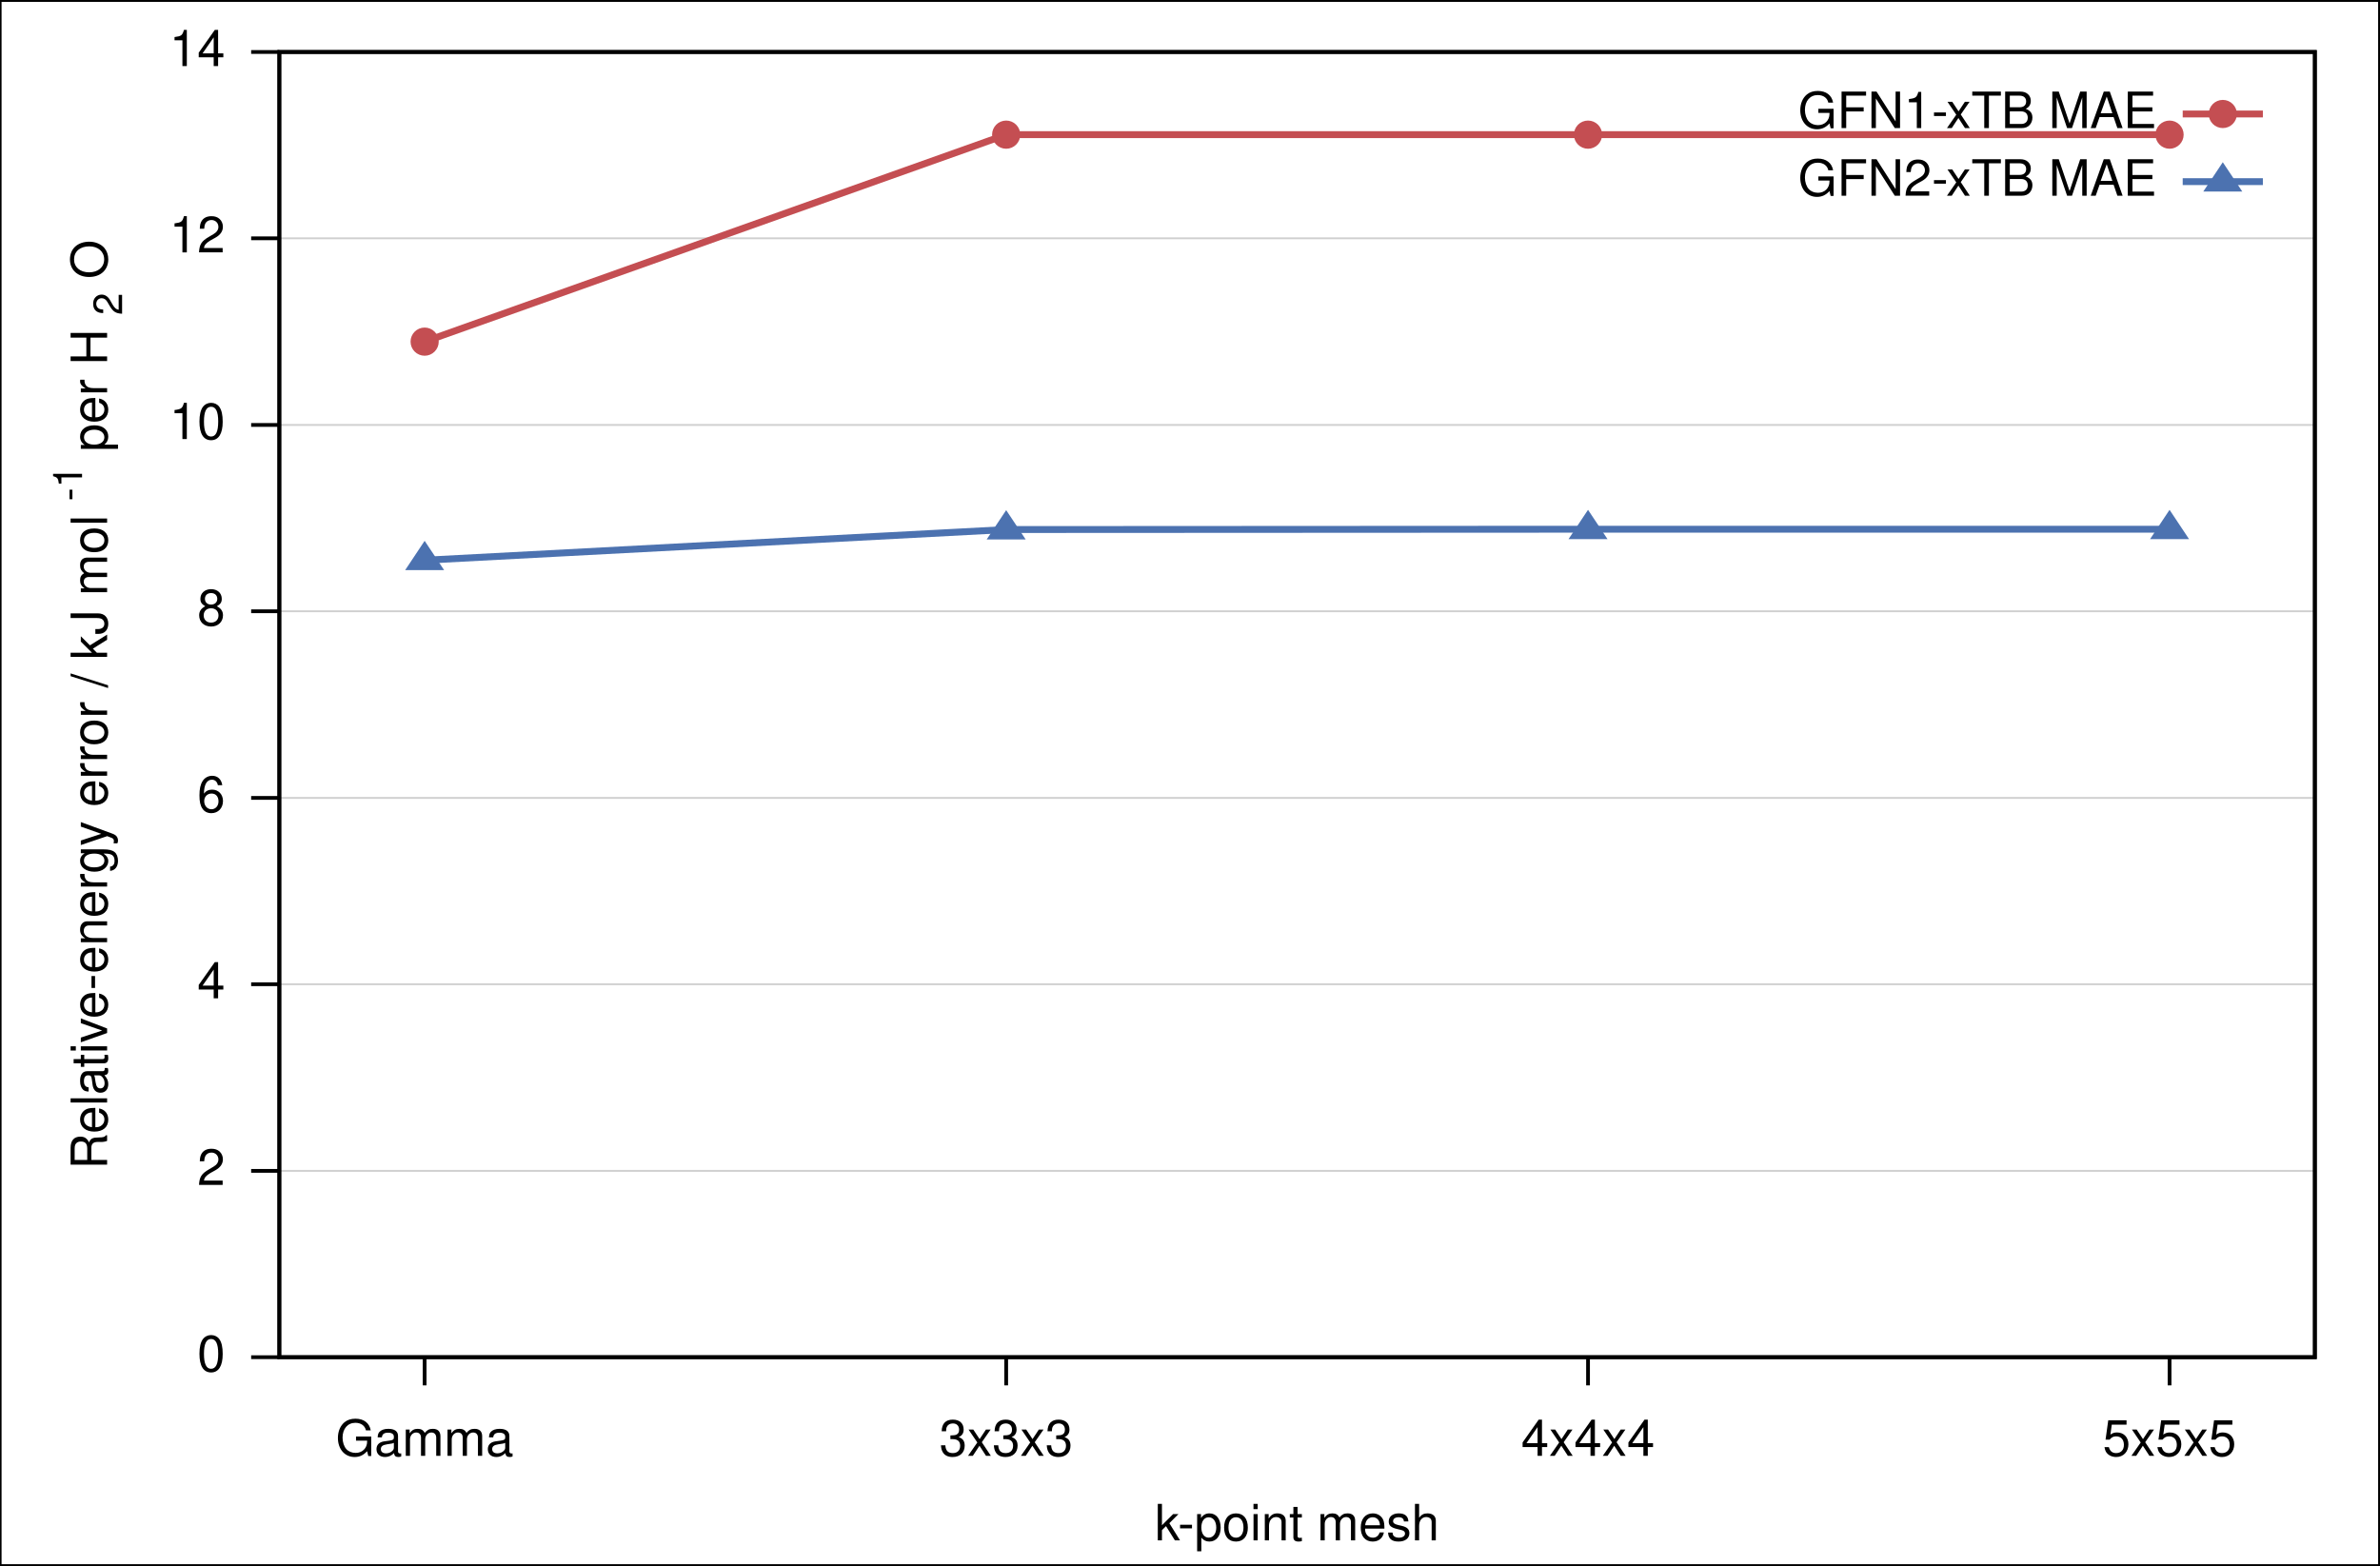
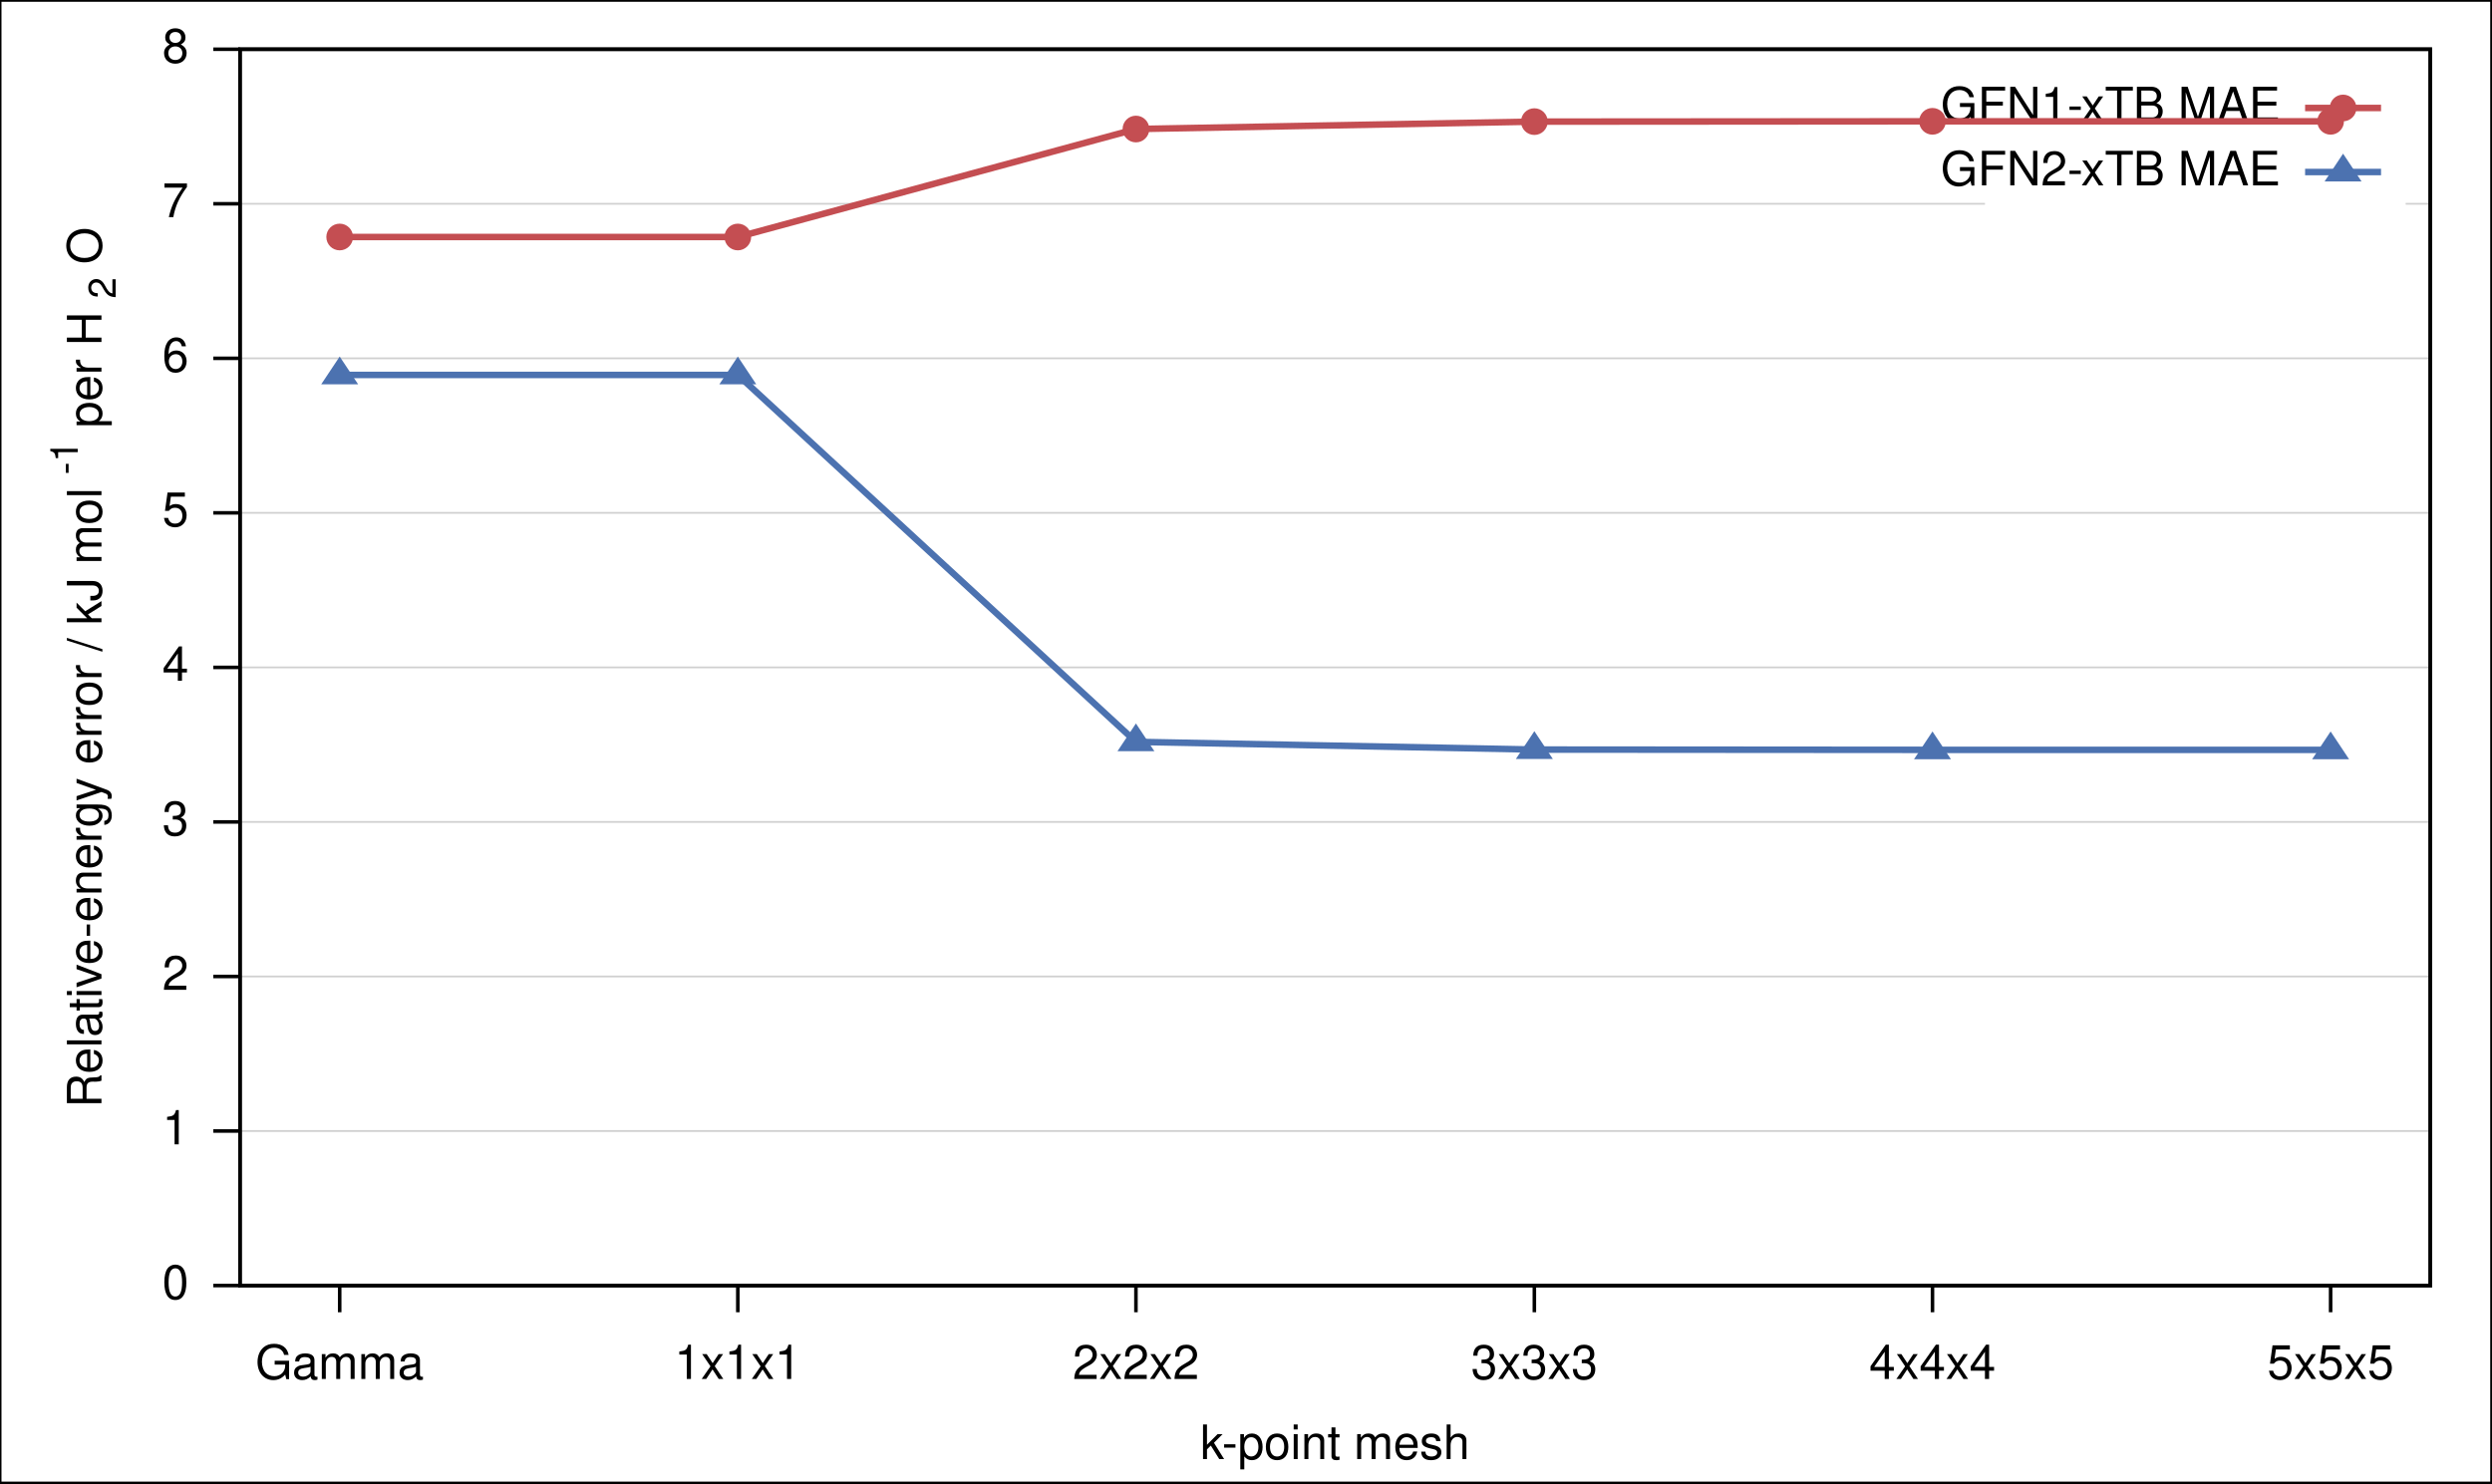
- <svg xmlns="http://www.w3.org/2000/svg" xmlns:xlink="http://www.w3.org/1999/xlink" width="760" height="500" viewBox="0 0 760 500">
+ <svg xmlns="http://www.w3.org/2000/svg" xmlns:xlink="http://www.w3.org/1999/xlink" width="840" height="500" viewBox="0 0 840 500">
  <defs>
    <circle id="gpDot" r="0.5" stroke-width="0.5" />
    <path id="gpPt0" stroke-width="0.222" stroke="currentColor" d="M-1,0 h2 M0,-1 v2" />
    <path id="gpPt1" stroke-width="0.222" stroke="currentColor" d="M-1,-1 L1,1 M1,-1 L-1,1" />
    <path id="gpPt2" stroke-width="0.222" stroke="currentColor" d="M-1,0 L1,0 M0,-1 L0,1 M-1,-1 L1,1 M-1,1 L1,-1" />
    <rect id="gpPt3" stroke-width="0.222" stroke="currentColor" x="-1" y="-1" width="2" height="2" />
    <rect id="gpPt4" stroke-width="0.222" stroke="currentColor" fill="currentColor" x="-1" y="-1" width="2" height="2" />
    <circle id="gpPt5" stroke-width="0.222" stroke="currentColor" cx="0" cy="0" r="1" />
    <use xlink:href="#gpPt5" id="gpPt6" fill="currentColor" stroke="none" />
    <path id="gpPt7" stroke-width="0.222" stroke="currentColor" d="M0,-1.33 L-1.33,0.67 L1.33,0.67 z" />
    <use xlink:href="#gpPt7" id="gpPt8" fill="currentColor" stroke="none" />
    <use xlink:href="#gpPt7" id="gpPt9" stroke="currentColor" transform="rotate(180)" />
    <use xlink:href="#gpPt9" id="gpPt10" fill="currentColor" stroke="none" />
    <use xlink:href="#gpPt3" id="gpPt11" stroke="currentColor" transform="rotate(45)" />
    <use xlink:href="#gpPt11" id="gpPt12" fill="currentColor" stroke="none" />
  </defs>
  <g style="fill:none; color:white; stroke:currentColor; stroke-width:1.00; stroke-linecap:butt; stroke-linejoin:miter">
</g>
  <g style="fill:none; color:black; stroke:currentColor; stroke-width:1.00; stroke-linecap:butt; stroke-linejoin:miter">
    <g style="stroke:none; shape-rendering:crispEdges">
-       <polygon fill="rgb(255, 255, 255)" points="0.0,500.0 0.0,0.1 759.9,0.1 759.9,500.0 " />
-     </g>
-     <path d="M0.0,500.0 L0.0,0.1 L759.9,0.1 L759.9,500.0 L0.0,500.0 " />
-   </g>
-   <g style="fill:none; color:black; stroke:currentColor; stroke-width:1.20; stroke-linecap:butt; stroke-linejoin:miter">
- </g>
-   <g style="fill:none; color:black; stroke:currentColor; stroke-width:0.60; stroke-linecap:butt; stroke-linejoin:miter">
- </g>
-   <g style="fill:none; color:gray; stroke:currentColor; stroke-width:0.60; stroke-linecap:butt; stroke-linejoin:miter">
-     <path stroke="rgb(208, 208, 208)" d="M89.2,433.4 L739.2,433.4 " />
-   </g>
-   <g style="fill:none; color:gray; stroke:rgb(208, 208, 208); stroke-width:1.20; stroke-linecap:butt; stroke-linejoin:miter">
- </g>
-   <g style="fill:none; color:black; stroke:currentColor; stroke-width:1.20; stroke-linecap:butt; stroke-linejoin:miter">
-     <path d="M89.2,433.4 L80.2,433.4 " />
-     <g transform="translate(71.9,437.9)" style="stroke:none; fill:black; font-family:Helvetica; font-size:12.00pt; text-anchor:end">
+       <polygon fill="rgb(255, 255, 255)" points="0.0,500.0 0.0,0.1 839.9,0.1 839.9,500.0 " />
+     </g>
+     <path d="M0.0,500.0 L0.0,0.1 L839.9,0.1 L839.9,500.0 L0.0,500.0 " />
+   </g>
+   <g style="fill:none; color:black; stroke:currentColor; stroke-width:1.20; stroke-linecap:butt; stroke-linejoin:miter">
+ </g>
+   <g style="fill:none; color:black; stroke:currentColor; stroke-width:0.60; stroke-linecap:butt; stroke-linejoin:miter">
+ </g>
+   <g style="fill:none; color:gray; stroke:currentColor; stroke-width:0.60; stroke-linecap:butt; stroke-linejoin:miter">
+     <path stroke="rgb(208, 208, 208)" d="M80.9,433.4 L819.2,433.4 " />
+   </g>
+   <g style="fill:none; color:gray; stroke:rgb(208, 208, 208); stroke-width:1.20; stroke-linecap:butt; stroke-linejoin:miter">
+ </g>
+   <g style="fill:none; color:black; stroke:currentColor; stroke-width:1.20; stroke-linecap:butt; stroke-linejoin:miter">
+     <path d="M80.9,433.4 L71.9,433.4 " />
+     <g transform="translate(63.6,437.9)" style="stroke:none; fill:black; font-family:Helvetica; font-size:12.00pt; text-anchor:end">
      <text>
        <tspan> 0</tspan>
      </text>
    </g>
  </g>
  <g style="fill:none; color:black; stroke:currentColor; stroke-width:0.60; stroke-linecap:butt; stroke-linejoin:miter">
</g>
  <g style="fill:none; color:gray; stroke:currentColor; stroke-width:0.60; stroke-linecap:butt; stroke-linejoin:miter">
-     <path stroke="rgb(208, 208, 208)" d="M89.2,373.9 L739.2,373.9 " />
-   </g>
-   <g style="fill:none; color:gray; stroke:rgb(208, 208, 208); stroke-width:1.20; stroke-linecap:butt; stroke-linejoin:miter">
- </g>
-   <g style="fill:none; color:black; stroke:currentColor; stroke-width:1.20; stroke-linecap:butt; stroke-linejoin:miter">
-     <path d="M89.2,373.9 L80.2,373.9 " />
-     <g transform="translate(71.9,378.4)" style="stroke:none; fill:black; font-family:Helvetica; font-size:12.00pt; text-anchor:end">
+     <path stroke="rgb(208, 208, 208)" d="M80.9,381.3 L819.2,381.3 " />
+   </g>
+   <g style="fill:none; color:gray; stroke:rgb(208, 208, 208); stroke-width:1.20; stroke-linecap:butt; stroke-linejoin:miter">
+ </g>
+   <g style="fill:none; color:black; stroke:currentColor; stroke-width:1.20; stroke-linecap:butt; stroke-linejoin:miter">
+     <path d="M80.9,381.3 L71.9,381.3 " />
+     <g transform="translate(63.6,385.8)" style="stroke:none; fill:black; font-family:Helvetica; font-size:12.00pt; text-anchor:end">
+       <text>
+         <tspan> 1</tspan>
+       </text>
+     </g>
+   </g>
+   <g style="fill:none; color:black; stroke:currentColor; stroke-width:0.60; stroke-linecap:butt; stroke-linejoin:miter">
+ </g>
+   <g style="fill:none; color:gray; stroke:currentColor; stroke-width:0.60; stroke-linecap:butt; stroke-linejoin:miter">
+     <path stroke="rgb(208, 208, 208)" d="M80.9,329.2 L819.2,329.2 " />
+   </g>
+   <g style="fill:none; color:gray; stroke:rgb(208, 208, 208); stroke-width:1.20; stroke-linecap:butt; stroke-linejoin:miter">
+ </g>
+   <g style="fill:none; color:black; stroke:currentColor; stroke-width:1.20; stroke-linecap:butt; stroke-linejoin:miter">
+     <path d="M80.9,329.2 L71.9,329.2 " />
+     <g transform="translate(63.6,333.7)" style="stroke:none; fill:black; font-family:Helvetica; font-size:12.00pt; text-anchor:end">
      <text>
        <tspan> 2</tspan>
      </text>
    </g>
  </g>
  <g style="fill:none; color:black; stroke:currentColor; stroke-width:0.60; stroke-linecap:butt; stroke-linejoin:miter">
</g>
  <g style="fill:none; color:gray; stroke:currentColor; stroke-width:0.60; stroke-linecap:butt; stroke-linejoin:miter">
-     <path stroke="rgb(208, 208, 208)" d="M89.2,314.3 L739.2,314.3 " />
-   </g>
-   <g style="fill:none; color:gray; stroke:rgb(208, 208, 208); stroke-width:1.20; stroke-linecap:butt; stroke-linejoin:miter">
- </g>
-   <g style="fill:none; color:black; stroke:currentColor; stroke-width:1.20; stroke-linecap:butt; stroke-linejoin:miter">
-     <path d="M89.2,314.3 L80.2,314.3 " />
-     <g transform="translate(71.9,318.8)" style="stroke:none; fill:black; font-family:Helvetica; font-size:12.00pt; text-anchor:end">
+     <path stroke="rgb(208, 208, 208)" d="M80.9,277.1 L819.2,277.1 " />
+   </g>
+   <g style="fill:none; color:gray; stroke:rgb(208, 208, 208); stroke-width:1.20; stroke-linecap:butt; stroke-linejoin:miter">
+ </g>
+   <g style="fill:none; color:black; stroke:currentColor; stroke-width:1.20; stroke-linecap:butt; stroke-linejoin:miter">
+     <path d="M80.9,277.1 L71.9,277.1 " />
+     <g transform="translate(63.6,281.6)" style="stroke:none; fill:black; font-family:Helvetica; font-size:12.00pt; text-anchor:end">
+       <text>
+         <tspan> 3</tspan>
+       </text>
+     </g>
+   </g>
+   <g style="fill:none; color:black; stroke:currentColor; stroke-width:0.60; stroke-linecap:butt; stroke-linejoin:miter">
+ </g>
+   <g style="fill:none; color:gray; stroke:currentColor; stroke-width:0.60; stroke-linecap:butt; stroke-linejoin:miter">
+     <path stroke="rgb(208, 208, 208)" d="M80.9,225.0 L819.2,225.0 " />
+   </g>
+   <g style="fill:none; color:gray; stroke:rgb(208, 208, 208); stroke-width:1.20; stroke-linecap:butt; stroke-linejoin:miter">
+ </g>
+   <g style="fill:none; color:black; stroke:currentColor; stroke-width:1.20; stroke-linecap:butt; stroke-linejoin:miter">
+     <path d="M80.9,225.0 L71.9,225.0 " />
+     <g transform="translate(63.6,229.5)" style="stroke:none; fill:black; font-family:Helvetica; font-size:12.00pt; text-anchor:end">
      <text>
        <tspan> 4</tspan>
      </text>
    </g>
  </g>
  <g style="fill:none; color:black; stroke:currentColor; stroke-width:0.60; stroke-linecap:butt; stroke-linejoin:miter">
</g>
  <g style="fill:none; color:gray; stroke:currentColor; stroke-width:0.60; stroke-linecap:butt; stroke-linejoin:miter">
-     <path stroke="rgb(208, 208, 208)" d="M89.2,254.8 L739.2,254.8 " />
-   </g>
-   <g style="fill:none; color:gray; stroke:rgb(208, 208, 208); stroke-width:1.20; stroke-linecap:butt; stroke-linejoin:miter">
- </g>
-   <g style="fill:none; color:black; stroke:currentColor; stroke-width:1.20; stroke-linecap:butt; stroke-linejoin:miter">
-     <path d="M89.2,254.8 L80.2,254.8 " />
-     <g transform="translate(71.9,259.3)" style="stroke:none; fill:black; font-family:Helvetica; font-size:12.00pt; text-anchor:end">
+     <path stroke="rgb(208, 208, 208)" d="M80.9,172.9 L819.2,172.9 " />
+   </g>
+   <g style="fill:none; color:gray; stroke:rgb(208, 208, 208); stroke-width:1.20; stroke-linecap:butt; stroke-linejoin:miter">
+ </g>
+   <g style="fill:none; color:black; stroke:currentColor; stroke-width:1.20; stroke-linecap:butt; stroke-linejoin:miter">
+     <path d="M80.9,172.9 L71.9,172.9 " />
+     <g transform="translate(63.6,177.4)" style="stroke:none; fill:black; font-family:Helvetica; font-size:12.00pt; text-anchor:end">
+       <text>
+         <tspan> 5</tspan>
+       </text>
+     </g>
+   </g>
+   <g style="fill:none; color:black; stroke:currentColor; stroke-width:0.60; stroke-linecap:butt; stroke-linejoin:miter">
+ </g>
+   <g style="fill:none; color:gray; stroke:currentColor; stroke-width:0.60; stroke-linecap:butt; stroke-linejoin:miter">
+     <path stroke="rgb(208, 208, 208)" d="M80.9,120.8 L819.2,120.8 " />
+   </g>
+   <g style="fill:none; color:gray; stroke:rgb(208, 208, 208); stroke-width:1.20; stroke-linecap:butt; stroke-linejoin:miter">
+ </g>
+   <g style="fill:none; color:black; stroke:currentColor; stroke-width:1.20; stroke-linecap:butt; stroke-linejoin:miter">
+     <path d="M80.9,120.8 L71.9,120.8 " />
+     <g transform="translate(63.6,125.3)" style="stroke:none; fill:black; font-family:Helvetica; font-size:12.00pt; text-anchor:end">
      <text>
        <tspan> 6</tspan>
      </text>
    </g>
  </g>
  <g style="fill:none; color:black; stroke:currentColor; stroke-width:0.60; stroke-linecap:butt; stroke-linejoin:miter">
</g>
  <g style="fill:none; color:gray; stroke:currentColor; stroke-width:0.60; stroke-linecap:butt; stroke-linejoin:miter">
-     <path stroke="rgb(208, 208, 208)" d="M89.2,195.2 L739.2,195.2 " />
-   </g>
-   <g style="fill:none; color:gray; stroke:rgb(208, 208, 208); stroke-width:1.20; stroke-linecap:butt; stroke-linejoin:miter">
- </g>
-   <g style="fill:none; color:black; stroke:currentColor; stroke-width:1.20; stroke-linecap:butt; stroke-linejoin:miter">
-     <path d="M89.2,195.2 L80.2,195.2 " />
-     <g transform="translate(71.9,199.7)" style="stroke:none; fill:black; font-family:Helvetica; font-size:12.00pt; text-anchor:end">
+     <path stroke="rgb(208, 208, 208)" d="M80.9,68.7 L669.1,68.7 M810.9,68.7 L819.2,68.7 " />
+   </g>
+   <g style="fill:none; color:gray; stroke:rgb(208, 208, 208); stroke-width:1.20; stroke-linecap:butt; stroke-linejoin:miter">
+ </g>
+   <g style="fill:none; color:black; stroke:currentColor; stroke-width:1.20; stroke-linecap:butt; stroke-linejoin:miter">
+     <path d="M80.9,68.7 L71.9,68.7 " />
+     <g transform="translate(63.6,73.2)" style="stroke:none; fill:black; font-family:Helvetica; font-size:12.00pt; text-anchor:end">
+       <text>
+         <tspan> 7</tspan>
+       </text>
+     </g>
+   </g>
+   <g style="fill:none; color:black; stroke:currentColor; stroke-width:0.60; stroke-linecap:butt; stroke-linejoin:miter">
+ </g>
+   <g style="fill:none; color:gray; stroke:currentColor; stroke-width:0.60; stroke-linecap:butt; stroke-linejoin:miter">
+     <path stroke="rgb(208, 208, 208)" d="M80.9,16.6 L819.2,16.6 " />
+   </g>
+   <g style="fill:none; color:gray; stroke:rgb(208, 208, 208); stroke-width:1.20; stroke-linecap:butt; stroke-linejoin:miter">
+ </g>
+   <g style="fill:none; color:black; stroke:currentColor; stroke-width:1.20; stroke-linecap:butt; stroke-linejoin:miter">
+     <path d="M80.9,16.6 L71.9,16.6 " />
+     <g transform="translate(63.6,21.1)" style="stroke:none; fill:black; font-family:Helvetica; font-size:12.00pt; text-anchor:end">
      <text>
        <tspan> 8</tspan>
      </text>
    </g>
-   </g>
-   <g style="fill:none; color:black; stroke:currentColor; stroke-width:0.60; stroke-linecap:butt; stroke-linejoin:miter">
- </g>
-   <g style="fill:none; color:gray; stroke:currentColor; stroke-width:0.60; stroke-linecap:butt; stroke-linejoin:miter">
-     <path stroke="rgb(208, 208, 208)" d="M89.2,135.7 L739.2,135.7 " />
-   </g>
-   <g style="fill:none; color:gray; stroke:rgb(208, 208, 208); stroke-width:1.20; stroke-linecap:butt; stroke-linejoin:miter">
- </g>
-   <g style="fill:none; color:black; stroke:currentColor; stroke-width:1.20; stroke-linecap:butt; stroke-linejoin:miter">
-     <path d="M89.2,135.7 L80.2,135.7 " />
-     <g transform="translate(71.9,140.2)" style="stroke:none; fill:black; font-family:Helvetica; font-size:12.00pt; text-anchor:end">
-       <text>
-         <tspan> 10</tspan>
-       </text>
-     </g>
-   </g>
-   <g style="fill:none; color:black; stroke:currentColor; stroke-width:0.60; stroke-linecap:butt; stroke-linejoin:miter">
- </g>
-   <g style="fill:none; color:gray; stroke:currentColor; stroke-width:0.60; stroke-linecap:butt; stroke-linejoin:miter">
-     <path stroke="rgb(208, 208, 208)" d="M89.2,76.1 L739.2,76.1 " />
-   </g>
-   <g style="fill:none; color:gray; stroke:rgb(208, 208, 208); stroke-width:1.20; stroke-linecap:butt; stroke-linejoin:miter">
- </g>
-   <g style="fill:none; color:black; stroke:currentColor; stroke-width:1.20; stroke-linecap:butt; stroke-linejoin:miter">
-     <path d="M89.2,76.1 L80.2,76.1 " />
-     <g transform="translate(71.9,80.6)" style="stroke:none; fill:black; font-family:Helvetica; font-size:12.00pt; text-anchor:end">
-       <text>
-         <tspan> 12</tspan>
-       </text>
-     </g>
-   </g>
-   <g style="fill:none; color:black; stroke:currentColor; stroke-width:0.60; stroke-linecap:butt; stroke-linejoin:miter">
- </g>
-   <g style="fill:none; color:gray; stroke:currentColor; stroke-width:0.60; stroke-linecap:butt; stroke-linejoin:miter">
-     <path stroke="rgb(208, 208, 208)" d="M89.2,16.6 L739.2,16.6 " />
-   </g>
-   <g style="fill:none; color:gray; stroke:rgb(208, 208, 208); stroke-width:1.20; stroke-linecap:butt; stroke-linejoin:miter">
- </g>
-   <g style="fill:none; color:black; stroke:currentColor; stroke-width:1.20; stroke-linecap:butt; stroke-linejoin:miter">
-     <path d="M89.2,16.6 L80.2,16.6 " />
-     <g transform="translate(71.9,21.1)" style="stroke:none; fill:black; font-family:Helvetica; font-size:12.00pt; text-anchor:end">
-       <text>
-         <tspan> 14</tspan>
-       </text>
-     </g>
-     <path d="M135.6,433.4 L135.6,442.4 " />
-     <g transform="translate(135.6,464.9)" style="stroke:none; fill:black; font-family:Helvetica; font-size:12.00pt; text-anchor:middle">
+     <path d="M114.5,433.4 L114.5,442.4 " />
+     <g transform="translate(114.5,464.9)" style="stroke:none; fill:black; font-family:Helvetica; font-size:12.00pt; text-anchor:middle">
      <text>
        <tspan>Gamma</tspan>
      </text>
    </g>
-     <path d="M321.3,433.4 L321.3,442.4 " />
-     <g transform="translate(321.3,464.9)" style="stroke:none; fill:black; font-family:Helvetica; font-size:12.00pt; text-anchor:middle">
+     <path d="M248.7,433.4 L248.7,442.4 " />
+     <g transform="translate(248.7,464.9)" style="stroke:none; fill:black; font-family:Helvetica; font-size:12.00pt; text-anchor:middle">
+       <text>
+         <tspan>1x1x1</tspan>
+       </text>
+     </g>
+     <path d="M382.9,433.4 L382.9,442.4 " />
+     <g transform="translate(382.9,464.9)" style="stroke:none; fill:black; font-family:Helvetica; font-size:12.00pt; text-anchor:middle">
+       <text>
+         <tspan>2x2x2</tspan>
+       </text>
+     </g>
+     <path d="M517.2,433.4 L517.2,442.4 " />
+     <g transform="translate(517.2,464.9)" style="stroke:none; fill:black; font-family:Helvetica; font-size:12.00pt; text-anchor:middle">
      <text>
        <tspan>3x3x3</tspan>
      </text>
    </g>
-     <path d="M507.1,433.4 L507.1,442.4 " />
-     <g transform="translate(507.1,464.9)" style="stroke:none; fill:black; font-family:Helvetica; font-size:12.00pt; text-anchor:middle">
+     <path d="M651.4,433.4 L651.4,442.4 " />
+     <g transform="translate(651.4,464.9)" style="stroke:none; fill:black; font-family:Helvetica; font-size:12.00pt; text-anchor:middle">
      <text>
        <tspan>4x4x4</tspan>
      </text>
    </g>
-     <path d="M692.8,433.4 L692.8,442.4 " />
-     <g transform="translate(692.8,464.9)" style="stroke:none; fill:black; font-family:Helvetica; font-size:12.00pt; text-anchor:middle">
+     <path d="M785.6,433.4 L785.6,442.4 " />
+     <g transform="translate(785.6,464.9)" style="stroke:none; fill:black; font-family:Helvetica; font-size:12.00pt; text-anchor:middle">
      <text>
        <tspan>5x5x5</tspan>
      </text>
    </g>
-     <path d="M89.2,16.6 L89.2,433.4 L739.2,433.4 L739.2,16.6 L89.2,16.6 Z " />
+     <path d="M80.9,16.6 L80.9,433.4 L819.2,433.4 L819.2,16.6 L80.9,16.6 Z " />
    <g transform="translate(34.2,225.0) rotate(-90)" style="stroke:none; fill:black; font-family:Helvetica; font-size:12.00pt; text-anchor:middle">
      <text>
        <tspan>Relative-energy error / kJ mol</tspan>
        <tspan font-size="9.6pt" dy="-6.00pt">-1</tspan>
        <tspan font-size="12.0pt" dy="6.00pt"> per H</tspan>
        <tspan font-size="9.6pt" dy="3.60pt">2</tspan>
        <tspan font-size="12.0pt" dy="-3.60pt">O</tspan>
      </text>
    </g>
-     <g transform="translate(414.2,491.9)" style="stroke:none; fill:black; font-family:Helvetica; font-size:12.00pt; text-anchor:middle">
+     <g transform="translate(450.0,491.9)" style="stroke:none; fill:black; font-family:Helvetica; font-size:12.00pt; text-anchor:middle">
      <text>
        <tspan>k-point mesh</tspan>
      </text>
    </g>
  </g>
  <g style="fill:none; color:black; stroke:currentColor; stroke-width:2.20; stroke-linecap:butt; stroke-linejoin:miter">
</g>
  <g style="fill:none; color:red; stroke:currentColor; stroke-width:2.20; stroke-linecap:butt; stroke-linejoin:miter">
</g>
  <g style="fill:none; color:black; stroke:currentColor; stroke-width:2.20; stroke-linecap:butt; stroke-linejoin:miter">
-     <g transform="translate(688.7,40.9)" style="stroke:none; fill:black; font-family:Helvetica; font-size:12.00pt; text-anchor:end">
+     <g transform="translate(768.7,40.9)" style="stroke:none; fill:black; font-family:Helvetica; font-size:12.00pt; text-anchor:end">
      <text>
        <tspan>GFN1-xTB MAE</tspan>
      </text>
    </g>
  </g>
  <g style="fill:none; color:red; stroke:currentColor; stroke-width:2.20; stroke-linecap:butt; stroke-linejoin:miter">
-     <path stroke="rgb(196,  78,  82)" d="M697.0,36.4 L722.6,36.4 M135.6,109.1 L321.3,43.0 L507.1,43.0 L692.8,43.0 " />
-     <use xlink:href="#gpPt6" transform="translate(135.6,109.1) scale(4.05)" color="rgb(196,  78,  82)" />
-     <use xlink:href="#gpPt6" transform="translate(321.3,43.0) scale(4.05)" color="rgb(196,  78,  82)" />
-     <use xlink:href="#gpPt6" transform="translate(507.1,43.0) scale(4.05)" color="rgb(196,  78,  82)" />
-     <use xlink:href="#gpPt6" transform="translate(692.8,43.0) scale(4.05)" color="rgb(196,  78,  82)" />
-     <use xlink:href="#gpPt6" transform="translate(709.8,36.4) scale(4.05)" color="rgb(196,  78,  82)" />
+     <path stroke="rgb(196,  78,  82)" d="M777.0,36.4 L802.6,36.4 M114.5,79.9 L248.7,79.9 L382.9,43.5 L517.2,41.0 L651.4,40.9 L785.6,40.9   " />
+     <use xlink:href="#gpPt6" transform="translate(114.5,79.9) scale(4.05)" color="rgb(196,  78,  82)" />
+     <use xlink:href="#gpPt6" transform="translate(248.7,79.9) scale(4.05)" color="rgb(196,  78,  82)" />
+     <use xlink:href="#gpPt6" transform="translate(382.9,43.5) scale(4.05)" color="rgb(196,  78,  82)" />
+     <use xlink:href="#gpPt6" transform="translate(517.2,41.0) scale(4.05)" color="rgb(196,  78,  82)" />
+     <use xlink:href="#gpPt6" transform="translate(651.4,40.9) scale(4.05)" color="rgb(196,  78,  82)" />
+     <use xlink:href="#gpPt6" transform="translate(785.6,40.9) scale(4.05)" color="rgb(196,  78,  82)" />
+     <use xlink:href="#gpPt6" transform="translate(789.8,36.4) scale(4.05)" color="rgb(196,  78,  82)" />
  </g>
  <g style="fill:none; color:green; stroke:currentColor; stroke-width:2.20; stroke-linecap:butt; stroke-linejoin:miter">
</g>
  <g style="fill:none; color:black; stroke:currentColor; stroke-width:2.20; stroke-linecap:butt; stroke-linejoin:miter">
-     <g transform="translate(688.7,62.5)" style="stroke:none; fill:black; font-family:Helvetica; font-size:12.00pt; text-anchor:end">
+     <g transform="translate(768.7,62.5)" style="stroke:none; fill:black; font-family:Helvetica; font-size:12.00pt; text-anchor:end">
      <text>
        <tspan>GFN2-xTB MAE</tspan>
      </text>
    </g>
  </g>
  <g style="fill:none; color:green; stroke:currentColor; stroke-width:2.20; stroke-linecap:butt; stroke-linejoin:miter">
-     <path stroke="rgb( 76, 114, 176)" d="M697.0,58.0 L722.6,58.0 M135.6,178.9 L321.3,169.1 L507.1,169.0 L692.8,169.0 " />
-     <use xlink:href="#gpPt8" transform="translate(135.6,178.9) scale(4.05)" color="rgb( 76, 114, 176)" />
-     <use xlink:href="#gpPt8" transform="translate(321.3,169.1) scale(4.05)" color="rgb( 76, 114, 176)" />
-     <use xlink:href="#gpPt8" transform="translate(507.1,169.0) scale(4.05)" color="rgb( 76, 114, 176)" />
-     <use xlink:href="#gpPt8" transform="translate(692.8,169.0) scale(4.05)" color="rgb( 76, 114, 176)" />
-     <use xlink:href="#gpPt8" transform="translate(709.8,58.0) scale(4.05)" color="rgb( 76, 114, 176)" />
+     <path stroke="rgb( 76, 114, 176)" d="M777.0,58.0 L802.6,58.0 M114.5,126.4 L248.7,126.4 L382.9,250.1 L517.2,252.7 L651.4,252.8 L785.6,252.8   " />
+     <use xlink:href="#gpPt8" transform="translate(114.5,126.4) scale(4.05)" color="rgb( 76, 114, 176)" />
+     <use xlink:href="#gpPt8" transform="translate(248.7,126.4) scale(4.05)" color="rgb( 76, 114, 176)" />
+     <use xlink:href="#gpPt8" transform="translate(382.9,250.1) scale(4.05)" color="rgb( 76, 114, 176)" />
+     <use xlink:href="#gpPt8" transform="translate(517.2,252.7) scale(4.05)" color="rgb( 76, 114, 176)" />
+     <use xlink:href="#gpPt8" transform="translate(651.4,252.8) scale(4.05)" color="rgb( 76, 114, 176)" />
+     <use xlink:href="#gpPt8" transform="translate(785.6,252.8) scale(4.05)" color="rgb( 76, 114, 176)" />
+     <use xlink:href="#gpPt8" transform="translate(789.8,58.0) scale(4.05)" color="rgb( 76, 114, 176)" />
  </g>
  <g style="fill:none; color:green; stroke:rgb( 76, 114, 176); stroke-width:1.20; stroke-linecap:butt; stroke-linejoin:miter">
</g>
  <g style="fill:none; color:black; stroke:currentColor; stroke-width:1.20; stroke-linecap:butt; stroke-linejoin:miter">
-     <path d="M89.2,16.6 L89.2,433.4 L739.2,433.4 L739.2,16.6 L89.2,16.6 Z " />
+     <path d="M80.9,16.6 L80.9,433.4 L819.2,433.4 L819.2,16.6 L80.9,16.6 Z " />
  </g>
</svg>
